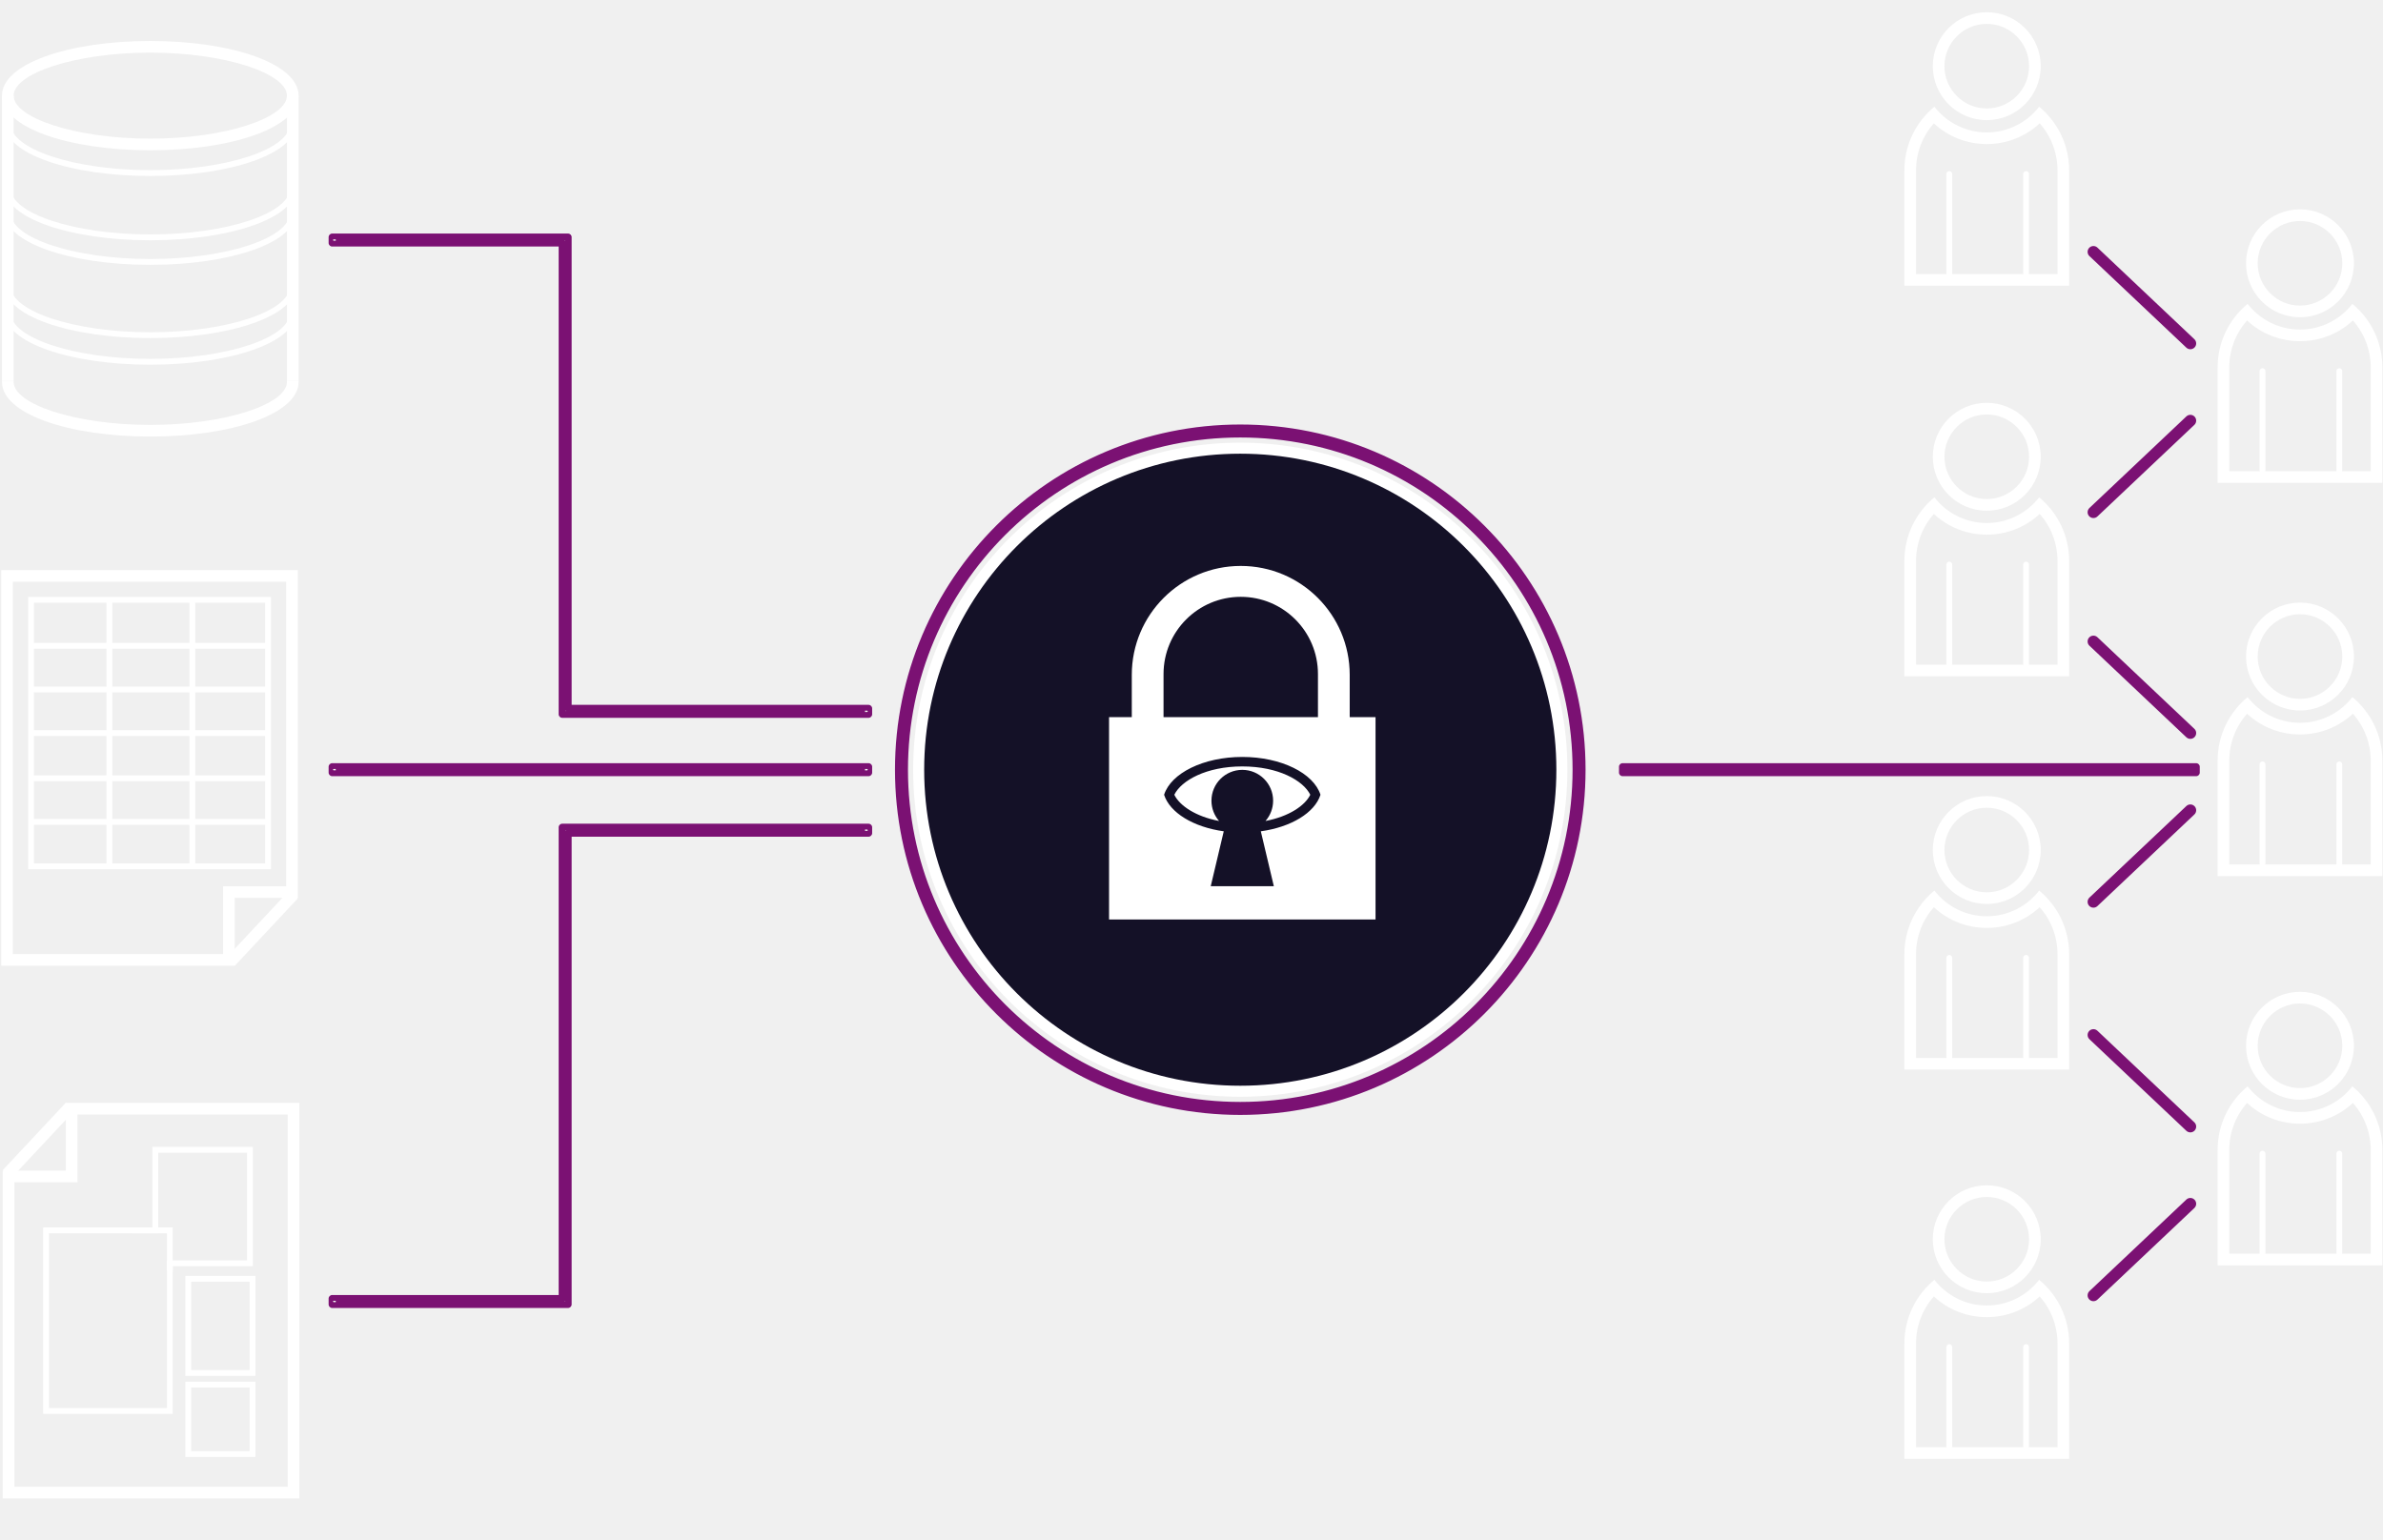
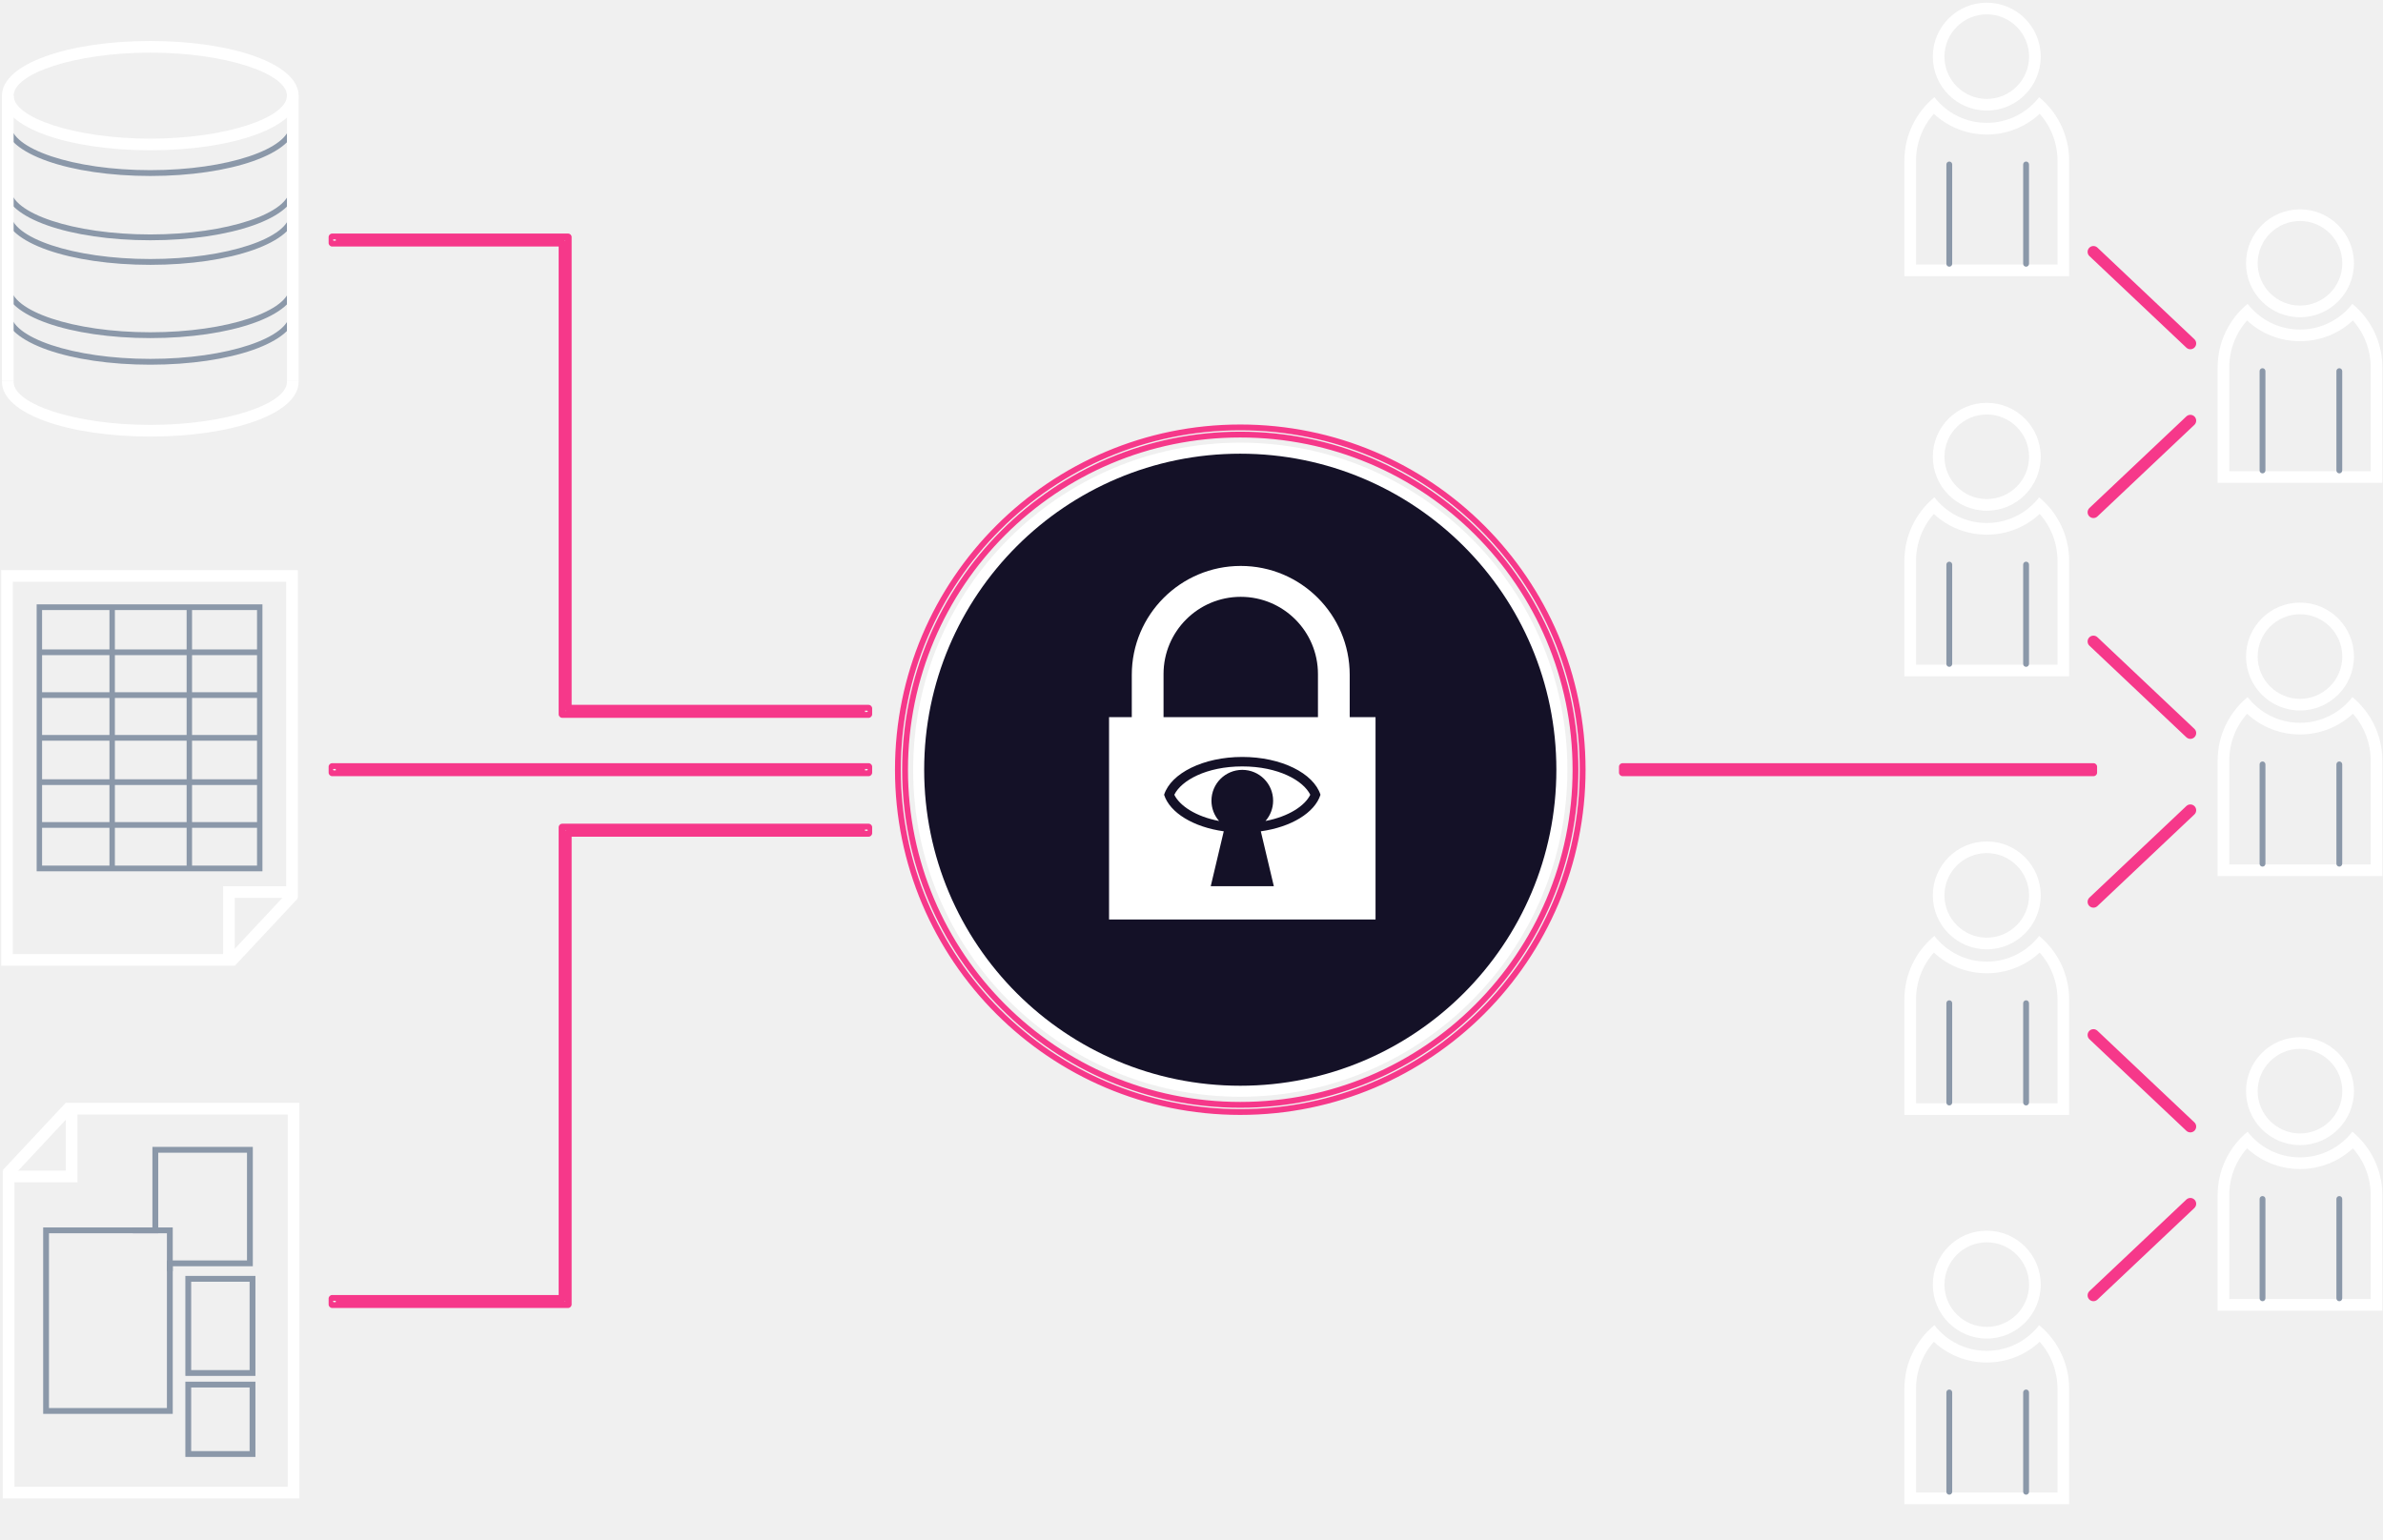
- <svg xmlns="http://www.w3.org/2000/svg" height="645" viewBox="0 0 998 645" width="998">
-   <g fill="none" fill-rule="evenodd" transform="translate(0 5.049)">
-     <path d="m93.429 366.21h26.42v-127.563h-114.473v155.946h88.054zm4.878 33.261h-97.81v-165.702h124.229v137.32h-26.42z" fill="#fff" fill-rule="nonzero" />
-     <path d="m98.347 399.5-3.562-3.332 26.378-28.202 3.562 3.332z" fill="#fff" fill-rule="nonzero" />
-     <path d="m11.782 359.071v-114.085h101.698v114.085zm99.259-2.439v-109.207h-96.82v109.207z" fill="#fff" fill-rule="nonzero" />
-     <path d="m12.983 284.988v-2.439h99.258v2.439z" fill="#fff" fill-rule="nonzero" />
-     <path d="m12.983 266.695v-2.439h99.258v2.439z" fill="#fff" fill-rule="nonzero" />
-     <path d="m47.016 357.854h-2.439v-111.647h2.439z" fill="#fff" fill-rule="nonzero" />
-     <path d="m81.772 357.854h-2.439v-111.647h2.439z" fill="#fff" fill-rule="nonzero" />
-     <path d="m12.983 340.476v-2.439h99.258v2.439z" fill="#fff" fill-rule="nonzero" />
-     <path d="m12.983 322.183v-2.439h99.258v2.439z" fill="#fff" fill-rule="nonzero" />
-     <path d="m13.002 303.251v-2.439h99.258v2.439z" fill="#fff" fill-rule="nonzero" />
-     <path d="m125.055 35.012c0 13.346-27.856 22.893-62.115 22.893s-62.115-9.547-62.115-22.893c0-13.344 27.858-22.893 62.115-22.893s62.115 9.549 62.115 22.893zm-4.878 0c0-9.232-25.623-18.015-57.237-18.015s-57.237 8.782-57.237 18.015c0 9.234 25.621 18.015 57.237 18.015s57.237-8.781 57.237-18.015zm-119.336 119.483h4.878c0 .116-.004.212-.01.342-.004.088-.004.089-.004.097 0 9.239 25.598 18.01 57.237 18.01s57.237-8.771 57.237-18.01c0-.012-0-.016-.009-.145-.013-.185-.021-.321-.021-.484h4.878c0 .012 0.0.016.009.145.013.185.021.321.021.484 0 13.351-27.833 22.888-62.115 22.888-34.281 0-62.115-9.537-62.115-22.888 0-.116.004-.212.01-.342.004-.088.004-.089.004-.097zm1.22-81.002h2.439c-.003.16-.003.16-.009.278-.005.099-.005.099-.006.156 0 10.268 26.16 19.234 58.456 19.234s58.456-8.967 58.456-19.234c0-.049-.002-.085-.012-.226-.012-.17-.018-.273-.018-.398h2.439c0 .049.002.085.012.226.012.17.018.273.018.398 0 12.324-27.277 21.673-60.895 21.673s-60.895-9.35-60.895-21.673c.003-.16.003-.16.009-.278.005-.099.005-.099.006-.156z" fill="#fff" fill-rule="nonzero" />
-     <path d="m2.061 83.788h2.439c0 .089-.003.161-.009.281-.005.098-.006.123-.006.158 0 10.267 26.157 19.229 58.456 19.229s58.456-8.963 58.456-19.229c0-.049-.002-.085-.012-.226-.012-.17-.018-.273-.018-.398h2.439c0 .049.002.085.012.226.012.17.018.273.018.398 0 12.323-27.274 21.668-60.895 21.668s-60.895-9.346-60.895-21.668c0-.089.003-.161.009-.281.005-.098.006-.123.006-.158zm0 41.829h2.439c-.003.16-.003.16-.009.278-.005.099-.005.099-.006.156 0 10.268 26.16 19.234 58.456 19.234s58.456-8.967 58.456-19.234c0-.049-.002-.085-.012-.226-.012-.17-.018-.273-.018-.398h2.439c0 .049.002.085.012.226.012.17.018.273.018.398 0 12.324-27.277 21.673-60.895 21.673s-60.895-9.35-60.895-21.673c.003-.16.003-.16.009-.278.005-.099.005-.099.006-.156zm-.014-78.624h2.439c0 10.268 26.161 19.237 58.456 19.237 32.294 0 58.456-8.969 58.456-19.237h2.439c0 12.324-27.28 21.676-60.895 21.676-33.616 0-60.895-9.352-60.895-21.676z" fill="#fff" fill-rule="nonzero" />
-     <path d="m2.061 114.471h2.439c0 .089-.003.161-.009.281-.005.098-.006.123-.006.158 0 10.267 26.157 19.229 58.456 19.229s58.456-8.963 58.456-19.229c0-.049-.002-.085-.012-.226-.012-.17-.018-.273-.018-.398h2.439c0 .049.002.085.012.226.012.17.018.273.018.398 0 12.323-27.274 21.668-60.895 21.668s-60.895-9.346-60.895-21.668c0-.089.003-.161.009-.281.005-.098.006-.123.006-.158z" fill="#fff" fill-rule="nonzero" />
-     <path d="m.827 35.015h4.878v119.478h-4.878z" fill="#fff" fill-rule="nonzero" />
-     <path d="m120.177 35.015h4.878v119.287h-4.878z" fill="#fff" fill-rule="nonzero" />
-     <path d="m32.453 490.203h-26.42v127.563h114.473v-155.946h-88.054zm-4.878-33.261h97.81v165.702h-124.229v-137.32h26.42z" fill="#fff" fill-rule="nonzero" />
-     <path d="m27.535 456.911 3.563 3.332-26.378 28.203-3.563-3.333z" fill="#fff" fill-rule="nonzero" />
-     <path d="m63.832 475.383h42.049v50h-33.537v61.834h-54.268v-78.093h45.756zm2.439 2.439v33.741h-45.756v73.215h49.39v-61.834h33.537v-45.122z" fill="#fff" fill-rule="nonzero" />
-     <path d="m77.629 571.32v-41.893h29.346v41.893zm26.907-2.439v-37.015h-24.468v37.015zm-26.907 36.38v-31.527h29.346v31.527zm26.907-2.439v-26.649h-24.468v26.649z" fill="#fff" fill-rule="nonzero" />
-     <path d="m55.628 511.569v-2.439h16.717v18.292h-2.439v-15.853z" fill="#fff" fill-rule="nonzero" />
-     <path d="m656.421 317.383c0 75.612-61.384 136.997-136.995 136.997-75.613 0-136.998-61.384-136.998-136.997 0-75.613 61.385-136.998 136.998-136.998 75.611 0 136.995 61.385 136.995 136.998zm-4.878 0c0-72.918-59.2-132.12-132.117-132.12-72.919 0-132.12 59.201-132.12 132.12 0 72.919 59.201 132.119 132.12 132.119 72.917 0 132.117-59.201 132.117-132.119z" fill="#fff" fill-rule="nonzero" />
-     <path d="m651.807 317.385c0 73.111-59.268 132.381-132.381 132.381-73.113 0-132.381-59.271-132.381-132.381 0-73.116 59.268-132.381 132.381-132.381 73.113 0 132.381 59.266 132.381 132.381" fill="#141127" />
-     <path d="m661.031 317.383c0-78.155-63.45-141.605-141.605-141.605s-141.605 63.45-141.605 141.605c0 78.153 63.451 141.605 141.605 141.605 78.154 0 141.605-63.451 141.605-141.605zm3 0c0 79.81-64.794 144.605-144.605 144.605-79.811 0-144.605-64.794-144.605-144.605 0-79.812 64.793-144.605 144.605-144.605 79.812 0 144.605 64.793 144.605 144.605zm-2.439 0c0 78.463-63.702 142.166-142.166 142.166-78.464 0-142.166-63.702-142.166-142.166 0-78.465 63.701-142.166 142.166-142.166 78.465 0 142.166 63.701 142.166 142.166zm-3 0c0-76.808-62.358-139.166-139.166-139.166s-139.166 62.358-139.166 139.166c0 76.806 62.359 139.166 139.166 139.166 76.807 0 139.166-62.359 139.166-139.166zm-518.906-222.159-.28.28.28.28h.939v-.561zm96.95.561c-.068-.085-.146-.162-.231-.231v.231zm.33 197.097v-.231h-.231c.068.085.146.162.231.231zm126.233.33.28-.28-.28-.28h-.939v.561zm-129.233-194.988h-94.841c-.828 0-1.5-.672-1.5-1.5v-2.439c0-.828.672-1.5 1.5-1.5h98.78c.828 0 1.5.672 1.5 1.5v195.927h124.355c.828 0 1.5.672 1.5 1.5v2.439c0 .828-.672 1.5-1.5 1.5h-128.294c-.828 0-1.5-.672-1.5-1.5zm2.439 441.641v.231c.085-.068.162-.146.231-.231zm-96.719 0-.28.28.28.28h.939v-.561zm97.28-197.091c-.085.068-.162.146-.231.231h.231zm126.233.231.28-.28-.28-.28h-.939v.561zm-123.794 2.439v195.922c0 .828-.672 1.5-1.5 1.5h-98.78c-.828 0-1.5-.672-1.5-1.5v-2.439c0-.828.672-1.5 1.5-1.5h94.841v-195.922c0-.828.672-1.5 1.5-1.5h128.294c.828 0 1.5.672 1.5 1.5v2.439c0 .828-.672 1.5-1.5 1.5zm-98.78-28.354h-.939l-.28.28.28.28h.939zm222.574.561.28-.28-.28-.28h-.939v.561zm-225.574.939v-2.439c0-.828.672-1.5 1.5-1.5h224.635c.828 0 1.5.672 1.5 1.5v2.439c0 .828-.672 1.5-1.5 1.5h-224.635c-.828 0-1.5-.672-1.5-1.5zm540.406 0v-2.439c0-.828.672-1.5 1.5-1.5h240.23c.828 0 1.5.672 1.5 1.5v2.439c0 .828-.672 1.5-1.5 1.5h-240.23c-.828 0-1.5-.672-1.5-1.5zm197.021-216.366c-.979-.925-1.023-2.469-.097-3.448.925-.979 2.469-1.023 3.448-.097l40.595 38.363c.979.925 1.023 2.469.097 3.448s-2.469 1.023-3.448.097zm3.35 109.073c-.979.925-2.523.882-3.448-.097-.925-.979-.882-2.523.097-3.448l40.595-38.363c.979-.925 2.523-.882 3.448.097s.882 2.523-.097 3.448zm-3.35 54.137c-.979-.925-1.023-2.469-.097-3.448.925-.979 2.469-1.023 3.448-.097l40.595 38.363c.979.925 1.023 2.469.097 3.448s-2.469 1.023-3.448.097zm3.35 109.073c-.979.925-2.523.882-3.448-.097-.925-.979-.882-2.523.097-3.448l40.595-38.363c.979-.925 2.523-.882 3.448.097s.882 2.523-.097 3.448zm-3.35 55.774c-.979-.925-1.023-2.469-.097-3.448.925-.979 2.469-1.023 3.448-.097l40.595 38.363c.979.925 1.023 2.469.097 3.448s-2.469 1.023-3.448.097zm3.351 109.075c-.979.925-2.523.882-3.448-.097-.925-.979-.882-2.523.097-3.448l40.595-38.366c.979-.925 2.523-.882 3.448.097.925.979.882 2.523-.097 3.448z" fill="#7b1173" fill-rule="nonzero" />
-     <g fill="#fff">
-       <path d="m832.059.076c-12.48 0-22.6 10.115-22.6 22.595s10.12 22.598 22.6 22.598c12.48 0 22.595-10.117 22.595-22.598s-10.115-22.595-22.595-22.595m0 4.878c9.768 0 17.717 7.949 17.717 17.717 0 9.771-7.949 17.72-17.717 17.72-9.771 0-17.722-7.949-17.722-17.72 0-9.768 7.951-17.717 17.722-17.717" />
-       <path d="m853.993 39.661c-5.076 6.544-13.012 10.761-21.934 10.761-8.927 0-16.859-4.217-21.937-10.761-7.671 6.327-12.563 15.905-12.563 26.624v48.351h68.998v-48.351c0-10.72-4.89-20.298-12.563-26.624m-44.09 6.963c5.988 5.566 13.82 8.676 22.156 8.676 8.339 0 16.168-3.107 22.156-8.676 4.788 5.385 7.463 12.339 7.463 19.661v43.473h-59.241v-43.473c0-7.322 2.678-14.276 7.466-19.661" />
-       <path d="m815.141 67.839c0-.674.546-1.22 1.22-1.22s1.22.546 1.22 1.22v41.612c0 .674-.546 1.22-1.22 1.22s-1.22-.546-1.22-1.22zm32.166 0c0-.674.546-1.22 1.22-1.22s1.22.546 1.22 1.22v41.612c0 .674-.546 1.22-1.22 1.22s-1.22-.546-1.22-1.22z" fill-rule="nonzero" />
-       <path d="m832.059 163.695c-12.48 0-22.6 10.115-22.6 22.595s10.12 22.598 22.6 22.598c12.48 0 22.595-10.117 22.595-22.598s-10.115-22.595-22.595-22.595m0 4.878c9.768 0 17.717 7.949 17.717 17.717 0 9.771-7.949 17.72-17.717 17.72-9.771 0-17.722-7.949-17.722-17.72 0-9.768 7.951-17.717 17.722-17.717" />
-       <path d="m853.993 203.28c-5.076 6.544-13.012 10.761-21.934 10.761-8.927 0-16.859-4.217-21.937-10.761-7.671 6.327-12.563 15.905-12.563 26.624v48.351h68.998v-48.351c0-10.72-4.89-20.298-12.563-26.624m-44.09 6.963c5.988 5.566 13.82 8.676 22.156 8.676 8.339 0 16.168-3.107 22.156-8.676 4.788 5.385 7.463 12.339 7.463 19.661v43.473h-59.241v-43.473c0-7.322 2.678-14.276 7.466-19.661" />
-       <path d="m815.141 231.459c0-.674.546-1.22 1.22-1.22s1.22.546 1.22 1.22v41.612c0 .674-.546 1.22-1.22 1.22s-1.22-.546-1.22-1.22zm32.166 0c0-.674.546-1.22 1.22-1.22s1.22.546 1.22 1.22v41.612c0 .674-.546 1.22-1.22 1.22s-1.22-.546-1.22-1.22z" fill-rule="nonzero" />
-       <path d="m832.059 328.429c-12.48 0-22.6 10.115-22.6 22.595s10.12 22.598 22.6 22.598c12.48 0 22.595-10.117 22.595-22.598s-10.115-22.595-22.595-22.595m0 4.878c9.768 0 17.717 7.949 17.717 17.717 0 9.771-7.949 17.72-17.717 17.72-9.771 0-17.722-7.949-17.722-17.72 0-9.768 7.951-17.717 17.722-17.717" />
-       <path d="m853.993 368.015c-5.076 6.544-13.012 10.761-21.934 10.761-8.927 0-16.859-4.217-21.937-10.761-7.671 6.327-12.563 15.905-12.563 26.624v48.352h68.998v-48.352c0-10.72-4.89-20.298-12.563-26.624m-44.09 6.963c5.988 5.566 13.82 8.676 22.156 8.676 8.339 0 16.168-3.107 22.156-8.676 4.788 5.385 7.463 12.339 7.463 19.661v43.474h-59.241v-43.474c0-7.322 2.678-14.276 7.466-19.661" />
-       <path d="m815.141 396.193c0-.674.546-1.22 1.22-1.22s1.22.546 1.22 1.22v41.612c0 .674-.546 1.22-1.22 1.22s-1.22-.546-1.22-1.22zm32.166 0c0-.674.546-1.22 1.22-1.22s1.22.546 1.22 1.22v41.612c0 .674-.546 1.22-1.22 1.22s-1.22-.546-1.22-1.22z" fill-rule="nonzero" />
-       <path d="m832.059 491.477c-12.48 0-22.6 10.117-22.6 22.6 0 12.48 10.12 22.593 22.6 22.593 12.48 0 22.595-10.112 22.595-22.593 0-12.483-10.115-22.6-22.595-22.6m0 4.878c9.768 0 17.717 7.951 17.717 17.722 0 9.768-7.949 17.715-17.717 17.715-9.771 0-17.722-7.946-17.722-17.715 0-9.771 7.951-17.722 17.722-17.722" />
-       <path d="m853.993 531.063c-5.076 6.546-13.012 10.761-21.934 10.761-8.927 0-16.859-4.215-21.937-10.761-7.671 6.327-12.563 15.905-12.563 26.629v48.351h68.998v-48.351c0-10.724-4.89-20.302-12.563-26.629m-44.09 6.963c5.985 5.566 13.817 8.676 22.156 8.676 8.339 0 16.171-3.107 22.156-8.676 4.788 5.385 7.463 12.341 7.463 19.666v43.473h-59.241v-43.473c0-7.324 2.678-14.28 7.466-19.666" />
-       <path d="m815.141 559.245c0-.674.546-1.22 1.22-1.22s1.22.546 1.22 1.22v41.612c0 .674-.546 1.22-1.22 1.22s-1.22-.546-1.22-1.22zm32.166 0c0-.674.546-1.22 1.22-1.22s1.22.546 1.22 1.22v41.612c0 .674-.546 1.22-1.22 1.22s-1.22-.546-1.22-1.22z" fill-rule="nonzero" />
-       <path d="m963.237 82.649c-12.48 0-22.6 10.117-22.6 22.598 0 12.48 10.12 22.595 22.6 22.595 12.48 0 22.595-10.115 22.595-22.595 0-12.48-10.115-22.598-22.595-22.598m0 4.878c9.768 0 17.717 7.949 17.717 17.72 0 9.771-7.949 17.717-17.717 17.717-9.771 0-17.722-7.946-17.722-17.717 0-9.771 7.951-17.72 17.722-17.72" />
-       <path d="m985.171 122.237c-5.076 6.546-13.012 10.761-21.934 10.761-8.927 0-16.859-4.215-21.937-10.761-7.671 6.327-12.563 15.905-12.563 26.627v48.351h68.998v-48.351c0-10.722-4.89-20.3-12.563-26.627m-44.09 6.963c5.985 5.566 13.817 8.676 22.156 8.676 8.339 0 16.171-3.107 22.156-8.676 4.788 5.385 7.463 12.339 7.463 19.663v43.473h-59.241v-43.473c0-7.322 2.678-14.278 7.466-19.663" />
-       <path d="m946.32 150.415c0-.674.546-1.22 1.22-1.22s1.22.546 1.22 1.22v41.612c0 .674-.546 1.22-1.22 1.22s-1.22-.546-1.22-1.22zm32.166 0c0-.674.546-1.22 1.22-1.22s1.22.546 1.22 1.22v41.612c0 .674-.546 1.22-1.22 1.22s-1.22-.546-1.22-1.22z" fill-rule="nonzero" />
-       <path d="m963.237 247.383c-12.48 0-22.6 10.117-22.6 22.598s10.12 22.595 22.6 22.595c12.48 0 22.595-10.115 22.595-22.595s-10.115-22.598-22.595-22.598m0 4.878c9.768 0 17.717 7.949 17.717 17.72s-7.949 17.717-17.717 17.717c-9.771 0-17.722-7.946-17.722-17.717s7.951-17.72 17.722-17.72" />
-       <path d="m985.171 286.971c-5.076 6.546-13.012 10.761-21.934 10.761-8.927 0-16.859-4.215-21.937-10.761-7.671 6.327-12.563 15.905-12.563 26.627v48.351h68.998v-48.351c0-10.722-4.89-20.3-12.563-26.627m-44.09 6.963c5.985 5.566 13.817 8.676 22.156 8.676 8.339 0 16.171-3.107 22.156-8.676 4.788 5.385 7.463 12.339 7.463 19.663v43.473h-59.241v-43.473c0-7.322 2.678-14.278 7.466-19.663" />
-       <path d="m946.32 315.149c0-.674.546-1.22 1.22-1.22s1.22.546 1.22 1.22v41.612c0 .674-.546 1.22-1.22 1.22s-1.22-.546-1.22-1.22zm32.166 0c0-.674.546-1.22 1.22-1.22s1.22.546 1.22 1.22v41.612c0 .674-.546 1.22-1.22 1.22s-1.22-.546-1.22-1.22z" fill-rule="nonzero" />
-       <path d="m963.237 410.434c-12.48 0-22.6 10.115-22.6 22.597 0 12.48 10.12 22.595 22.6 22.595 12.48 0 22.595-10.115 22.595-22.595 0-12.483-10.115-22.597-22.595-22.597m0 4.878c9.768 0 17.717 7.949 17.717 17.719 0 9.771-7.949 17.717-17.717 17.717-9.771 0-17.722-7.946-17.722-17.717 0-9.77 7.951-17.719 17.722-17.719" />
-       <path d="m985.171 450.02c-5.076 6.546-13.012 10.761-21.934 10.761-8.927 0-16.859-4.215-21.937-10.761-7.671 6.327-12.563 15.905-12.563 26.627v48.351h68.998v-48.351c0-10.722-4.89-20.3-12.563-26.627m-44.09 6.963c5.985 5.566 13.817 8.676 22.156 8.676 8.339 0 16.171-3.107 22.156-8.676 4.788 5.385 7.463 12.339 7.463 19.663v43.473h-59.241v-43.473c0-7.322 2.678-14.278 7.466-19.663" />
-       <path d="m946.32 478.2c0-.674.546-1.22 1.22-1.22s1.22.546 1.22 1.22v41.612c0 .674-.546 1.22-1.22 1.22s-1.22-.546-1.22-1.22zm32.166 0c0-.674.546-1.22 1.22-1.22s1.22.546 1.22 1.22v41.612c0 .674-.546 1.22-1.22 1.22s-1.22-.546-1.22-1.22z" fill-rule="nonzero" />
-       <path d="m487.289 277.298c0-17.859 14.478-32.335 32.335-32.335 17.859 0 32.335 14.476 32.335 32.335v18.074h-64.671zm77.969 18.074v-17.716c0-25.202-20.432-45.633-45.633-45.633s-45.631 20.432-45.631 45.633v17.716h-9.524v84.759h111.603v-84.759z" />
+ <svg xmlns="http://www.w3.org/2000/svg" width="998" height="645" viewBox="0 0 998 645">
+   <g fill="none" fill-rule="evenodd" transform="translate(0 1.049)">
+     <path fill="#FFF" fill-rule="nonzero" d="M93.429,370.21 L119.848,370.21 L119.848,242.646 L5.375,242.646 L5.375,398.593 L93.429,398.593 L93.429,370.21 Z M98.307,403.471 L0.497,403.471 L0.497,237.768 L124.726,237.768 L124.726,375.088 L98.307,375.088 L98.307,403.471 Z" />
+     <polygon fill="#FFF" fill-rule="nonzero" points="98.347 403.5 94.785 400.168 121.163 371.966 124.725 375.298" />
+     <path fill="#8B98A9" fill-rule="nonzero" d="M15.352,363.945 L15.352,252.111 L109.911,252.111 L109.911,363.945 L15.352,363.945 Z M107.643,361.554 L107.643,254.502 L17.62,254.502 L17.62,361.554 L107.643,361.554 Z" />
+     <polygon fill="#8B98A9" fill-rule="nonzero" points="16.468 291.324 16.468 288.933 108.759 288.933 108.759 291.324" />
+     <polygon fill="#8B98A9" fill-rule="nonzero" points="16.468 273.392 16.468 271.001 108.759 271.001 108.759 273.392" />
+     <polygon fill="#8B98A9" fill-rule="nonzero" points="48.112 362.752 45.844 362.752 45.844 253.309 48.112 253.309" />
+     <polygon fill="#8B98A9" fill-rule="nonzero" points="80.428 362.752 78.161 362.752 78.161 253.309 80.428 253.309" />
+     <polygon fill="#8B98A9" fill-rule="nonzero" points="16.468 345.717 16.468 343.326 108.759 343.326 108.759 345.717" />
+     <polygon fill="#8B98A9" fill-rule="nonzero" points="16.468 327.785 16.468 325.394 108.759 325.394 108.759 327.785" />
+     <polygon fill="#8B98A9" fill-rule="nonzero" points="16.485 309.227 16.485 306.836 108.777 306.836 108.777 309.227" />
+     <path fill="#FFF" fill-rule="nonzero" d="M125.055 39.012C125.055 52.358 97.199 61.905 62.94 61.905 28.682 61.905.826 52.358.826 39.012.826 25.668 28.684 16.12 62.94 16.12 97.197 16.12 125.055 25.668 125.055 39.012zM120.177 39.012C120.177 29.78 94.554 20.998 62.94 20.998 31.327 20.998 5.704 29.78 5.704 39.012 5.704 48.246 31.324 57.027 62.94 57.027 94.557 57.027 120.177 48.246 120.177 39.012zM.841 158.495L5.719 158.495C5.719 158.611 5.716 158.707 5.709 158.837 5.705 158.925 5.705 158.926 5.705 158.934 5.705 168.173 31.303 176.944 62.941 176.944 94.58 176.944 120.178 168.173 120.178 158.934 120.178 158.922 120.178 158.918 120.169 158.789 120.156 158.604 120.149 158.468 120.149 158.305L125.027 158.305C125.027 158.317 125.027 158.321 125.035 158.45 125.049 158.635 125.056 158.771 125.056 158.934 125.056 172.285 97.223 181.822 62.941 181.822 28.66 181.822.827 172.285.827 158.934.827 158.818.83 158.722.837 158.592.841 158.504.841 158.503.841 158.495z" />
+     <path fill="#8B98A9" fill-rule="nonzero" d="M2.061,77.493 L4.5,77.493 C4.497,77.652 4.497,77.652 4.491,77.771 C4.486,77.87 4.486,77.87 4.485,77.927 C4.485,88.194 30.645,97.161 62.941,97.161 C95.238,97.161 121.397,88.194 121.397,77.927 C121.397,77.878 121.395,77.842 121.386,77.701 C121.373,77.531 121.368,77.428 121.368,77.302 L123.807,77.302 C123.807,77.352 123.809,77.388 123.819,77.529 C123.831,77.699 123.836,77.801 123.836,77.927 C123.836,90.25 96.559,99.6 62.941,99.6 C29.323,99.6 2.046,90.25 2.046,77.927 C2.049,77.767 2.049,77.767 2.055,77.648 C2.06,77.55 2.06,77.55 2.061,77.493 Z" />
+     <path fill="#8B98A9" fill-rule="nonzero" d="M2.061 87.788L4.5 87.788C4.5 87.877 4.497 87.949 4.491 88.069 4.486 88.167 4.485 88.192 4.485 88.227 4.485 98.493 30.642 107.456 62.941 107.456 95.24 107.456 121.397 98.493 121.397 88.227 121.397 88.178 121.395 88.142 121.386 88.001 121.373 87.831 121.368 87.728 121.368 87.602L123.807 87.602C123.807 87.652 123.809 87.688 123.819 87.829 123.831 87.999 123.836 88.101 123.836 88.227 123.836 100.55 96.562 109.895 62.941 109.895 29.321 109.895 2.046 100.55 2.046 88.227 2.046 88.138 2.049 88.065 2.055 87.946 2.06 87.848 2.061 87.823 2.061 87.788zM2.061 129.617L4.5 129.617C4.497 129.777 4.497 129.777 4.491 129.896 4.486 129.994 4.486 129.994 4.485 130.051 4.485 140.319 30.645 149.285 62.941 149.285 95.238 149.285 121.397 140.319 121.397 130.051 121.397 130.002 121.395 129.966 121.386 129.825 121.373 129.655 121.368 129.552 121.368 129.427L123.807 129.427C123.807 129.476 123.809 129.512 123.819 129.653 123.831 129.823 123.836 129.926 123.836 130.051 123.836 142.375 96.559 151.724 62.941 151.724 29.323 151.724 2.046 142.375 2.046 130.051 2.049 129.892 2.049 129.892 2.055 129.773 2.06 129.674 2.06 129.674 2.061 129.617zM2.047 50.993L4.486 50.993C4.486 61.261 30.646 70.229 62.942 70.229 95.235 70.229 121.398 61.261 121.398 50.993L123.837 50.993C123.837 63.316 96.557 72.668 62.942 72.668 29.325 72.668 2.047 63.317 2.047 50.993z" />
+     <path fill="#8B98A9" fill-rule="nonzero" d="M2.061,118.471 L4.5,118.471 C4.5,118.56 4.497,118.632 4.491,118.752 C4.486,118.85 4.485,118.875 4.485,118.91 C4.485,129.176 30.642,138.139 62.941,138.139 C95.24,138.139 121.397,129.176 121.397,118.91 C121.397,118.86 121.395,118.824 121.386,118.683 C121.373,118.513 121.368,118.411 121.368,118.285 L123.807,118.285 C123.807,118.335 123.809,118.371 123.819,118.512 C123.831,118.682 123.836,118.784 123.836,118.91 C123.836,131.232 96.562,140.578 62.941,140.578 C29.321,140.578 2.046,131.232 2.046,118.91 C2.046,118.821 2.049,118.748 2.055,118.629 C2.06,118.531 2.061,118.506 2.061,118.471 Z" />
+     <polygon fill="#FFF" fill-rule="nonzero" points=".827 39.015 5.705 39.015 5.705 158.493 .827 158.493" />
+     <polygon fill="#FFF" fill-rule="nonzero" points="120.177 39.015 125.055 39.015 125.055 158.302 120.177 158.302" />
+     <path fill="#FFF" fill-rule="nonzero" d="M32.453,494.203 L6.034,494.203 L6.034,621.767 L120.507,621.767 L120.507,465.82 L32.453,465.82 L32.453,494.203 Z M27.575,460.942 L125.385,460.942 L125.385,626.645 L1.156,626.645 L1.156,489.325 L27.575,489.325 L27.575,460.942 Z" />
+     <polygon fill="#FFF" fill-rule="nonzero" points="27.535 460.911 31.098 464.243 4.72 492.446 1.157 489.113" />
+     <path fill="#8B98A9" fill-rule="nonzero" d="M63.832,479.383 L105.881,479.383 L105.881,529.383 L72.345,529.383 L72.345,591.218 L18.076,591.218 L18.076,513.125 L63.832,513.125 L63.832,479.383 Z M66.271,481.822 L66.271,515.564 L20.515,515.564 L20.515,588.779 L69.906,588.779 L69.906,526.944 L103.442,526.944 L103.442,481.822 L66.271,481.822 Z" />
+     <path fill="#8B98A9" fill-rule="nonzero" d="M77.629 575.32L77.629 533.428 106.975 533.428 106.975 575.32 77.629 575.32zM104.536 572.881L104.536 535.867 80.068 535.867 80.068 572.881 104.536 572.881zM77.629 609.262L77.629 577.735 106.975 577.735 106.975 609.262 77.629 609.262zM104.536 606.823L104.536 580.174 80.068 580.174 80.068 606.823 104.536 606.823z" />
+     <polygon fill="#8B98A9" fill-rule="nonzero" points="55.628 515.569 55.628 513.13 72.345 513.13 72.345 531.422 69.906 531.422 69.906 515.569" />
+     <path fill="#FFF" fill-rule="nonzero" d="M656.421,321.383 C656.421,396.995 595.037,458.38 519.426,458.38 C443.813,458.38 382.428,396.996 382.428,321.383 C382.428,245.77 443.813,184.385 519.426,184.385 C595.037,184.385 656.421,245.77 656.421,321.383 Z M651.543,321.383 C651.543,248.464 592.343,189.263 519.426,189.263 C446.507,189.263 387.306,248.464 387.306,321.383 C387.306,394.302 446.507,453.502 519.426,453.502 C592.343,453.502 651.543,394.301 651.543,321.383 Z" />
+     <path fill="#141127" d="M651.807,321.385 C651.807,394.496 592.539,453.767 519.426,453.767 C446.313,453.767 387.044,394.496 387.044,321.385 C387.044,248.27 446.313,189.004 519.426,189.004 C592.539,189.004 651.807,248.27 651.807,321.385" />
+     <path fill="#F6388A" fill-rule="nonzero" d="M661.031,321.383 C661.031,399.536 597.58,462.988 519.426,462.988 C441.272,462.988 377.821,399.536 377.821,321.383 C377.821,243.228 441.271,179.778 519.426,179.778 C597.581,179.778 661.031,243.228 661.031,321.383 Z M664.031,321.383 C664.031,401.193 599.237,465.988 519.426,465.988 C439.615,465.988 374.821,401.193 374.821,321.383 C374.821,241.571 439.614,176.778 519.426,176.778 C599.238,176.778 664.031,241.571 664.031,321.383 Z M661.592,321.383 C661.592,242.918 597.891,179.217 519.426,179.217 C440.961,179.217 377.26,242.918 377.26,321.383 C377.26,399.846 440.962,463.549 519.426,463.549 C597.89,463.549 661.592,399.846 661.592,321.383 Z M658.592,321.383 C658.592,244.575 596.234,182.217 519.426,182.217 C442.618,182.217 380.26,244.575 380.26,321.383 C380.26,398.189 442.619,460.549 519.426,460.549 C596.233,460.549 658.592,398.189 658.592,321.383 Z M139.686,99.224 L139.405,99.505 L139.686,99.785 L140.625,99.785 L140.625,99.224 L139.686,99.224 Z M236.636,99.785 C236.567,99.7 236.49,99.623 236.405,99.555 L236.405,99.785 L236.636,99.785 Z M236.966,296.882 L236.966,296.651 L236.735,296.651 C236.803,296.736 236.881,296.814 236.966,296.882 Z M363.199,297.212 L363.48,296.932 L363.199,296.651 L362.26,296.651 L362.26,297.212 L363.199,297.212 Z M233.966,102.224 L139.125,102.224 C138.296,102.224 137.625,101.553 137.625,100.724 L137.625,98.285 C137.625,97.457 138.296,96.785 139.125,96.785 L237.905,96.785 C238.733,96.785 239.405,97.457 239.405,98.285 L239.405,294.212 L363.76,294.212 C364.588,294.212 365.26,294.884 365.26,295.712 L365.26,298.151 C365.26,298.98 364.588,299.651 363.76,299.651 L235.466,299.651 C234.637,299.651 233.966,298.98 233.966,298.151 L233.966,102.224 Z M236.405,543.866 L236.405,544.096 C236.49,544.028 236.567,543.951 236.636,543.866 L236.405,543.866 Z M139.686,543.866 L139.405,544.146 L139.686,544.427 L140.625,544.427 L140.625,543.866 L139.686,543.866 Z M236.966,346.774 C236.881,346.842 236.803,346.92 236.735,347.005 L236.966,347.005 L236.966,346.774 Z M363.199,347.005 L363.48,346.724 L363.199,346.444 L362.26,346.444 L362.26,347.005 L363.199,347.005 Z M239.405,349.444 L239.405,545.366 C239.405,546.194 238.733,546.866 237.905,546.866 L139.125,546.866 C138.296,546.866 137.625,546.194 137.625,545.366 L137.625,542.927 C137.625,542.098 138.296,541.427 139.125,541.427 L233.966,541.427 L233.966,345.505 C233.966,344.676 234.637,344.005 235.466,344.005 L363.76,344.005 C364.588,344.005 365.26,344.676 365.26,345.505 L365.26,347.944 C365.26,348.772 364.588,349.444 363.76,349.444 L239.405,349.444 Z M140.625,321.09 L139.686,321.09 L139.405,321.371 L139.686,321.651 L140.625,321.651 L140.625,321.09 Z M363.199,321.651 L363.48,321.371 L363.199,321.09 L362.26,321.09 L362.26,321.651 L363.199,321.651 Z M137.625,322.59 L137.625,320.151 C137.625,319.323 138.296,318.651 139.125,318.651 L363.76,318.651 C364.588,318.651 365.26,319.323 365.26,320.151 L365.26,322.59 C365.26,323.419 364.588,324.09 363.76,324.09 L139.125,324.09 C138.296,324.09 137.625,323.419 137.625,322.59 Z M678.031,322.59 L678.031,320.151 C678.031,319.323 678.702,318.651 679.531,318.651 L876.761,318.651 C877.589,318.651 878.261,319.323 878.261,320.151 L878.261,322.59 C878.261,323.419 877.589,324.09 876.761,324.09 L679.531,324.09 C678.702,324.09 678.031,323.419 678.031,322.59 Z M875.052,106.224 C874.073,105.299 874.029,103.755 874.954,102.776 C875.879,101.797 877.423,101.753 878.402,102.679 L918.997,141.042 C919.976,141.967 920.02,143.511 919.095,144.49 C918.169,145.469 916.626,145.513 915.647,144.587 L875.052,106.224 Z M878.402,215.297 C877.423,216.222 875.879,216.179 874.954,215.2 C874.029,214.221 874.073,212.677 875.052,211.752 L915.647,173.388 C916.626,172.463 918.169,172.507 919.095,173.486 C920.02,174.465 919.976,176.008 918.997,176.934 L878.402,215.297 Z M875.052,269.434 C874.073,268.508 874.029,266.965 874.954,265.986 C875.879,265.007 877.423,264.963 878.402,265.888 L918.997,304.252 C919.976,305.177 920.02,306.721 919.095,307.7 C918.169,308.679 916.626,308.722 915.647,307.797 L875.052,269.434 Z M878.402,378.507 C877.423,379.432 875.879,379.388 874.954,378.409 C874.029,377.43 874.073,375.887 875.052,374.961 L915.647,336.598 C916.626,335.673 918.169,335.716 919.095,336.695 C920.02,337.675 919.976,339.218 918.997,340.143 L878.402,378.507 Z M875.052,434.281 C874.073,433.356 874.029,431.812 874.954,430.833 C875.879,429.854 877.423,429.81 878.402,430.736 L918.997,469.099 C919.976,470.024 920.02,471.568 919.095,472.547 C918.169,473.526 916.626,473.57 915.647,472.644 L875.052,434.281 Z M878.402,543.356 C877.423,544.281 875.879,544.237 874.954,543.258 C874.029,542.279 874.073,540.736 875.052,539.811 L915.647,501.445 C916.626,500.519 918.169,500.563 919.095,501.542 C920.02,502.521 919.976,504.065 918.997,504.99 L878.402,543.356 Z" />
+     <path fill="#FFF" d="M832.059,0.076 C819.578,0.076 809.459,10.19 809.459,22.671 C809.459,35.151 819.578,45.268 832.059,45.268 C844.539,45.268 854.654,35.151 854.654,22.671 C854.654,10.19 844.539,0.076 832.059,0.076 M832.059,4.954 C841.827,4.954 849.776,12.902 849.776,22.671 C849.776,32.441 841.827,40.39 832.059,40.39 C822.288,40.39 814.337,32.441 814.337,22.671 C814.337,12.902 822.288,4.954 832.059,4.954" />
+     <path fill="#FFF" d="M853.993,39.661 C848.917,46.205 840.98,50.422 832.059,50.422 C823.132,50.422 815.2,46.205 810.122,39.661 C802.451,45.988 797.559,55.566 797.559,66.285 L797.559,114.637 L866.556,114.637 L866.556,66.285 C866.556,55.566 861.666,45.988 853.993,39.661 M809.902,46.624 C815.89,52.19 823.722,55.3 832.059,55.3 C840.398,55.3 848.227,52.193 854.215,46.624 C859.002,52.01 861.678,58.963 861.678,66.285 L861.678,109.759 L802.437,109.759 L802.437,66.285 C802.437,58.963 805.115,52.01 809.902,46.624" />
+     <path fill="#8B98A9" fill-rule="nonzero" d="M815.141 67.839C815.141 67.166 815.687 66.62 816.361 66.62 817.034 66.62 817.58 67.166 817.58 67.839L817.58 109.451C817.58 110.125 817.034 110.671 816.361 110.671 815.687 110.671 815.141 110.125 815.141 109.451L815.141 67.839zM847.307 67.839C847.307 67.166 847.853 66.62 848.527 66.62 849.2 66.62 849.746 67.166 849.746 67.839L849.746 109.451C849.746 110.125 849.2 110.671 848.527 110.671 847.853 110.671 847.307 110.125 847.307 109.451L847.307 67.839z" />
+     <path fill="#FFF" d="M832.059,167.695 C819.578,167.695 809.459,177.81 809.459,190.29 C809.459,202.771 819.578,212.888 832.059,212.888 C844.539,212.888 854.654,202.771 854.654,190.29 C854.654,177.81 844.539,167.695 832.059,167.695 M832.059,172.573 C841.827,172.573 849.776,180.522 849.776,190.29 C849.776,200.061 841.827,208.01 832.059,208.01 C822.288,208.01 814.337,200.061 814.337,190.29 C814.337,180.522 822.288,172.573 832.059,172.573" />
+     <path fill="#FFF" d="M853.993,207.28 C848.917,213.824 840.98,218.041 832.059,218.041 C823.132,218.041 815.2,213.824 810.122,207.28 C802.451,213.607 797.559,223.185 797.559,233.905 L797.559,282.256 L866.556,282.256 L866.556,233.905 C866.556,223.185 861.666,213.607 853.993,207.28 M809.902,214.244 C815.89,219.81 823.722,222.92 832.059,222.92 C840.398,222.92 848.227,219.812 854.215,214.244 C859.002,219.629 861.678,226.583 861.678,233.905 L861.678,277.378 L802.437,277.378 L802.437,233.905 C802.437,226.583 805.115,219.629 809.902,214.244" />
+     <path fill="#8B98A9" fill-rule="nonzero" d="M815.141 235.459C815.141 234.785 815.687 234.239 816.361 234.239 817.034 234.239 817.58 234.785 817.58 235.459L817.58 277.071C817.58 277.744 817.034 278.29 816.361 278.29 815.687 278.29 815.141 277.744 815.141 277.071L815.141 235.459zM847.307 235.459C847.307 234.785 847.853 234.239 848.527 234.239 849.2 234.239 849.746 234.785 849.746 235.459L849.746 277.071C849.746 277.744 849.2 278.29 848.527 278.29 847.853 278.29 847.307 277.744 847.307 277.071L847.307 235.459z" />
+     <path fill="#FFF" d="M832.059,351.429 C819.578,351.429 809.459,361.544 809.459,374.024 C809.459,386.505 819.578,396.622 832.059,396.622 C844.539,396.622 854.654,386.505 854.654,374.024 C854.654,361.544 844.539,351.429 832.059,351.429 M832.059,356.307 C841.827,356.307 849.776,364.256 849.776,374.024 C849.776,383.795 841.827,391.744 832.059,391.744 C822.288,391.744 814.337,383.795 814.337,374.024 C814.337,364.256 822.288,356.307 832.059,356.307" />
+     <path fill="#FFF" d="M853.993,391.015 C848.917,397.559 840.98,401.776 832.059,401.776 C823.132,401.776 815.2,397.559 810.122,391.015 C802.451,397.341 797.559,406.92 797.559,417.639 L797.559,465.991 L866.556,465.991 L866.556,417.639 C866.556,406.92 861.666,397.341 853.993,391.015 M809.902,397.978 C815.89,403.544 823.722,406.654 832.059,406.654 C840.398,406.654 848.227,403.546 854.215,397.978 C859.002,403.363 861.678,410.317 861.678,417.639 L861.678,461.113 L802.437,461.113 L802.437,417.639 C802.437,410.317 805.115,403.363 809.902,397.978" />
+     <path fill="#8B98A9" fill-rule="nonzero" d="M815.141 419.193C815.141 418.519 815.687 417.973 816.361 417.973 817.034 417.973 817.58 418.519 817.58 419.193L817.58 460.805C817.58 461.478 817.034 462.024 816.361 462.024 815.687 462.024 815.141 461.478 815.141 460.805L815.141 419.193zM847.307 419.193C847.307 418.519 847.853 417.973 848.527 417.973 849.2 417.973 849.746 418.519 849.746 419.193L849.746 460.805C849.746 461.478 849.2 462.024 848.527 462.024 847.853 462.024 847.307 461.478 847.307 460.805L847.307 419.193z" />
+     <path fill="#FFF" d="M832.059,514.477 C819.578,514.477 809.459,524.594 809.459,537.077 C809.459,549.557 819.578,559.669 832.059,559.669 C844.539,559.669 854.654,549.557 854.654,537.077 C854.654,524.594 844.539,514.477 832.059,514.477 M832.059,519.355 C841.827,519.355 849.776,527.306 849.776,537.077 C849.776,546.845 841.827,554.791 832.059,554.791 C822.288,554.791 814.337,546.845 814.337,537.077 C814.337,527.306 822.288,519.355 832.059,519.355" />
+     <path fill="#FFF" d="M853.993,554.063 C848.917,560.61 840.98,564.824 832.059,564.824 C823.132,564.824 815.2,560.61 810.122,554.063 C802.451,560.39 797.559,569.968 797.559,580.692 L797.559,629.044 L866.556,629.044 L866.556,580.692 C866.556,569.968 861.666,560.39 853.993,554.063 M809.902,561.027 C815.888,566.592 823.72,569.702 832.059,569.702 C840.398,569.702 848.229,566.595 854.215,561.027 C859.002,566.412 861.678,573.368 861.678,580.692 L861.678,624.166 L802.437,624.166 L802.437,580.692 C802.437,573.368 805.115,566.412 809.902,561.027" />
+     <path fill="#8B98A9" fill-rule="nonzero" d="M815.141 582.245C815.141 581.572 815.687 581.026 816.361 581.026 817.034 581.026 817.58 581.572 817.58 582.245L817.58 623.857C817.58 624.531 817.034 625.077 816.361 625.077 815.687 625.077 815.141 624.531 815.141 623.857L815.141 582.245zM847.307 582.245C847.307 581.572 847.853 581.026 848.527 581.026 849.2 581.026 849.746 581.572 849.746 582.245L849.746 623.857C849.746 624.531 849.2 625.077 848.527 625.077 847.853 625.077 847.307 624.531 847.307 623.857L847.307 582.245z" />
+     <path fill="#FFF" d="M963.237,86.649 C950.756,86.649 940.637,96.766 940.637,109.246 C940.637,121.727 950.756,131.841 963.237,131.841 C975.717,131.841 985.832,121.727 985.832,109.246 C985.832,96.766 975.717,86.649 963.237,86.649 M963.237,91.527 C973.005,91.527 980.954,99.476 980.954,109.246 C980.954,119.017 973.005,126.963 963.237,126.963 C953.466,126.963 945.515,119.017 945.515,109.246 C945.515,99.476 953.466,91.527 963.237,91.527" />
+     <path fill="#FFF" d="M985.171,126.237 C980.095,132.783 972.159,136.998 963.237,136.998 C954.31,136.998 946.378,132.783 941.3,126.237 C933.629,132.563 928.737,142.141 928.737,152.863 L928.737,201.215 L997.734,201.215 L997.734,152.863 C997.734,142.141 992.844,132.563 985.171,126.237 M941.08,133.2 C947.066,138.766 954.898,141.876 963.237,141.876 C971.576,141.876 979.407,138.768 985.393,133.2 C990.18,138.585 992.856,145.539 992.856,152.863 L992.856,196.337 L933.615,196.337 L933.615,152.863 C933.615,145.541 936.293,138.585 941.08,133.2" />
+     <path fill="#8B98A9" fill-rule="nonzero" d="M946.32 154.415C946.32 153.741 946.866 153.195 947.539 153.195 948.213 153.195 948.759 153.741 948.759 154.415L948.759 196.027C948.759 196.7 948.213 197.246 947.539 197.246 946.866 197.246 946.32 196.7 946.32 196.027L946.32 154.415zM978.485 154.415C978.485 153.741 979.031 153.195 979.705 153.195 980.378 153.195 980.924 153.741 980.924 154.415L980.924 196.027C980.924 196.7 980.378 197.246 979.705 197.246 979.031 197.246 978.485 196.7 978.485 196.027L978.485 154.415z" />
+     <path fill="#FFF" d="M963.237,251.383 C950.756,251.383 940.637,261.5 940.637,273.98 C940.637,286.461 950.756,296.576 963.237,296.576 C975.717,296.576 985.832,286.461 985.832,273.98 C985.832,261.5 975.717,251.383 963.237,251.383 M963.237,256.261 C973.005,256.261 980.954,264.21 980.954,273.98 C980.954,283.751 973.005,291.698 963.237,291.698 C953.466,291.698 945.515,283.751 945.515,273.98 C945.515,264.21 953.466,256.261 963.237,256.261" />
+     <path fill="#FFF" d="M985.171,290.971 C980.095,297.517 972.159,301.732 963.237,301.732 C954.31,301.732 946.378,297.517 941.3,290.971 C933.629,297.298 928.737,306.876 928.737,317.598 L928.737,365.949 L997.734,365.949 L997.734,317.598 C997.734,306.876 992.844,297.298 985.171,290.971 M941.08,297.934 C947.066,303.5 954.898,306.61 963.237,306.61 C971.576,306.61 979.407,303.502 985.393,297.934 C990.18,303.32 992.856,310.273 992.856,317.598 L992.856,361.071 L933.615,361.071 L933.615,317.598 C933.615,310.276 936.293,303.32 941.08,297.934" />
+     <path fill="#8B98A9" fill-rule="nonzero" d="M946.32 319.149C946.32 318.475 946.866 317.929 947.539 317.929 948.213 317.929 948.759 318.475 948.759 319.149L948.759 360.761C948.759 361.434 948.213 361.98 947.539 361.98 946.866 361.98 946.32 361.434 946.32 360.761L946.32 319.149zM978.485 319.149C978.485 318.475 979.031 317.929 979.705 317.929 980.378 317.929 980.924 318.475 980.924 319.149L980.924 360.761C980.924 361.434 980.378 361.98 979.705 361.98 979.031 361.98 978.485 361.434 978.485 360.761L978.485 319.149z" />
+     <g transform="translate(928 433)">
+       <path fill="#FFF" d="M35.237,0.434 C22.756,0.434 12.637,10.549 12.637,23.031 C12.637,35.512 22.756,45.627 35.237,45.627 C47.717,45.627 57.832,35.512 57.832,23.031 C57.832,10.549 47.717,0.434 35.237,0.434 M35.237,5.312 C45.005,5.312 52.954,13.261 52.954,23.031 C52.954,32.802 45.005,40.749 35.237,40.749 C25.466,40.749 17.515,32.802 17.515,23.031 C17.515,13.261 25.466,5.312 35.237,5.312" />
+       <path fill="#FFF" d="M57.171,40.02 C52.095,46.567 44.159,50.781 35.237,50.781 C26.31,50.781 18.378,46.567 13.3,40.02 C5.629,46.347 0.737,55.925 0.737,66.647 L0.737,114.998 L69.734,114.998 L69.734,66.647 C69.734,55.925 64.844,46.347 57.171,40.02 M13.08,46.984 C19.066,52.55 26.898,55.659 35.237,55.659 C43.576,55.659 51.407,52.552 57.393,46.984 C62.18,52.369 64.856,59.323 64.856,66.647 L64.856,110.12 L5.615,110.12 L5.615,66.647 C5.615,59.325 8.293,52.369 13.08,46.984" />
+       <path fill="#8B98A9" fill-rule="nonzero" d="M18.32 68.2C18.32 67.526 18.866 66.98 19.539 66.98 20.213 66.98 20.759 67.526 20.759 68.2L20.759 109.812C20.759 110.486 20.213 111.032 19.539 111.032 18.866 111.032 18.32 110.486 18.32 109.812L18.32 68.2zM50.485 68.2C50.485 67.526 51.031 66.98 51.705 66.98 52.378 66.98 52.924 67.526 52.924 68.2L52.924 109.812C52.924 110.486 52.378 111.032 51.705 111.032 51.031 111.032 50.485 110.486 50.485 109.812L50.485 68.2z" />
    </g>
-     <path d="m512.507 343.186c-12.711-1.766-22.584-7.773-24.986-15.308 2.873-9.013 16.429-15.843 32.749-15.843 16.32 0 29.876 6.83 32.747 15.843-2.4 7.535-12.273 13.542-24.986 15.308l5.452 22.995h-26.427zm-1.957-4.325c-1.988-2.271-3.193-5.245-3.193-8.499 0-7.132 5.781-12.913 12.913-12.913 7.13 0 12.913 5.781 12.913 12.913 0 3.254-1.206 6.228-3.195 8.5 9.818-1.863 16.51-6.409 18.756-10.983-2.924-5.958-13.387-11.87-28.473-11.87-15.086 0-25.549 5.912-28.473 11.87 2.246 4.574 8.937 9.119 18.754 10.982z" fill="#141127" />
+     <path fill="#FFF" d="M487.289,281.298 C487.289,263.439 501.767,248.963 519.624,248.963 C537.484,248.963 551.96,263.439 551.96,281.298 L551.96,299.372 L487.289,299.372 L487.289,281.298 Z M565.258,299.372 L565.258,281.656 C565.258,256.454 544.826,236.023 519.624,236.023 C494.423,236.023 473.993,256.454 473.993,281.656 L473.993,299.372 L464.469,299.372 L464.469,384.131 L576.073,384.131 L576.073,299.372 L565.258,299.372 Z" />
+     <path fill="#141127" d="M512.507,347.186 C499.796,345.42 489.924,339.413 487.522,331.878 C490.394,322.865 503.95,316.036 520.27,316.036 C536.59,316.036 550.146,322.865 553.017,331.878 C550.616,339.414 540.743,345.421 528.031,347.186 L533.483,370.181 L507.055,370.181 L512.507,347.186 Z M510.55,342.861 C508.562,340.59 507.357,337.616 507.357,334.362 C507.357,327.23 513.138,321.449 520.27,321.449 C527.4,321.449 533.183,327.23 533.183,334.362 C533.183,337.616 531.977,340.59 529.988,342.861 C539.805,340.998 546.498,336.452 548.743,331.878 C545.819,325.921 535.356,320.009 520.27,320.009 C505.184,320.009 494.721,325.921 491.797,331.878 C494.042,336.452 500.734,340.997 510.55,342.861 Z" />
  </g>
</svg>
